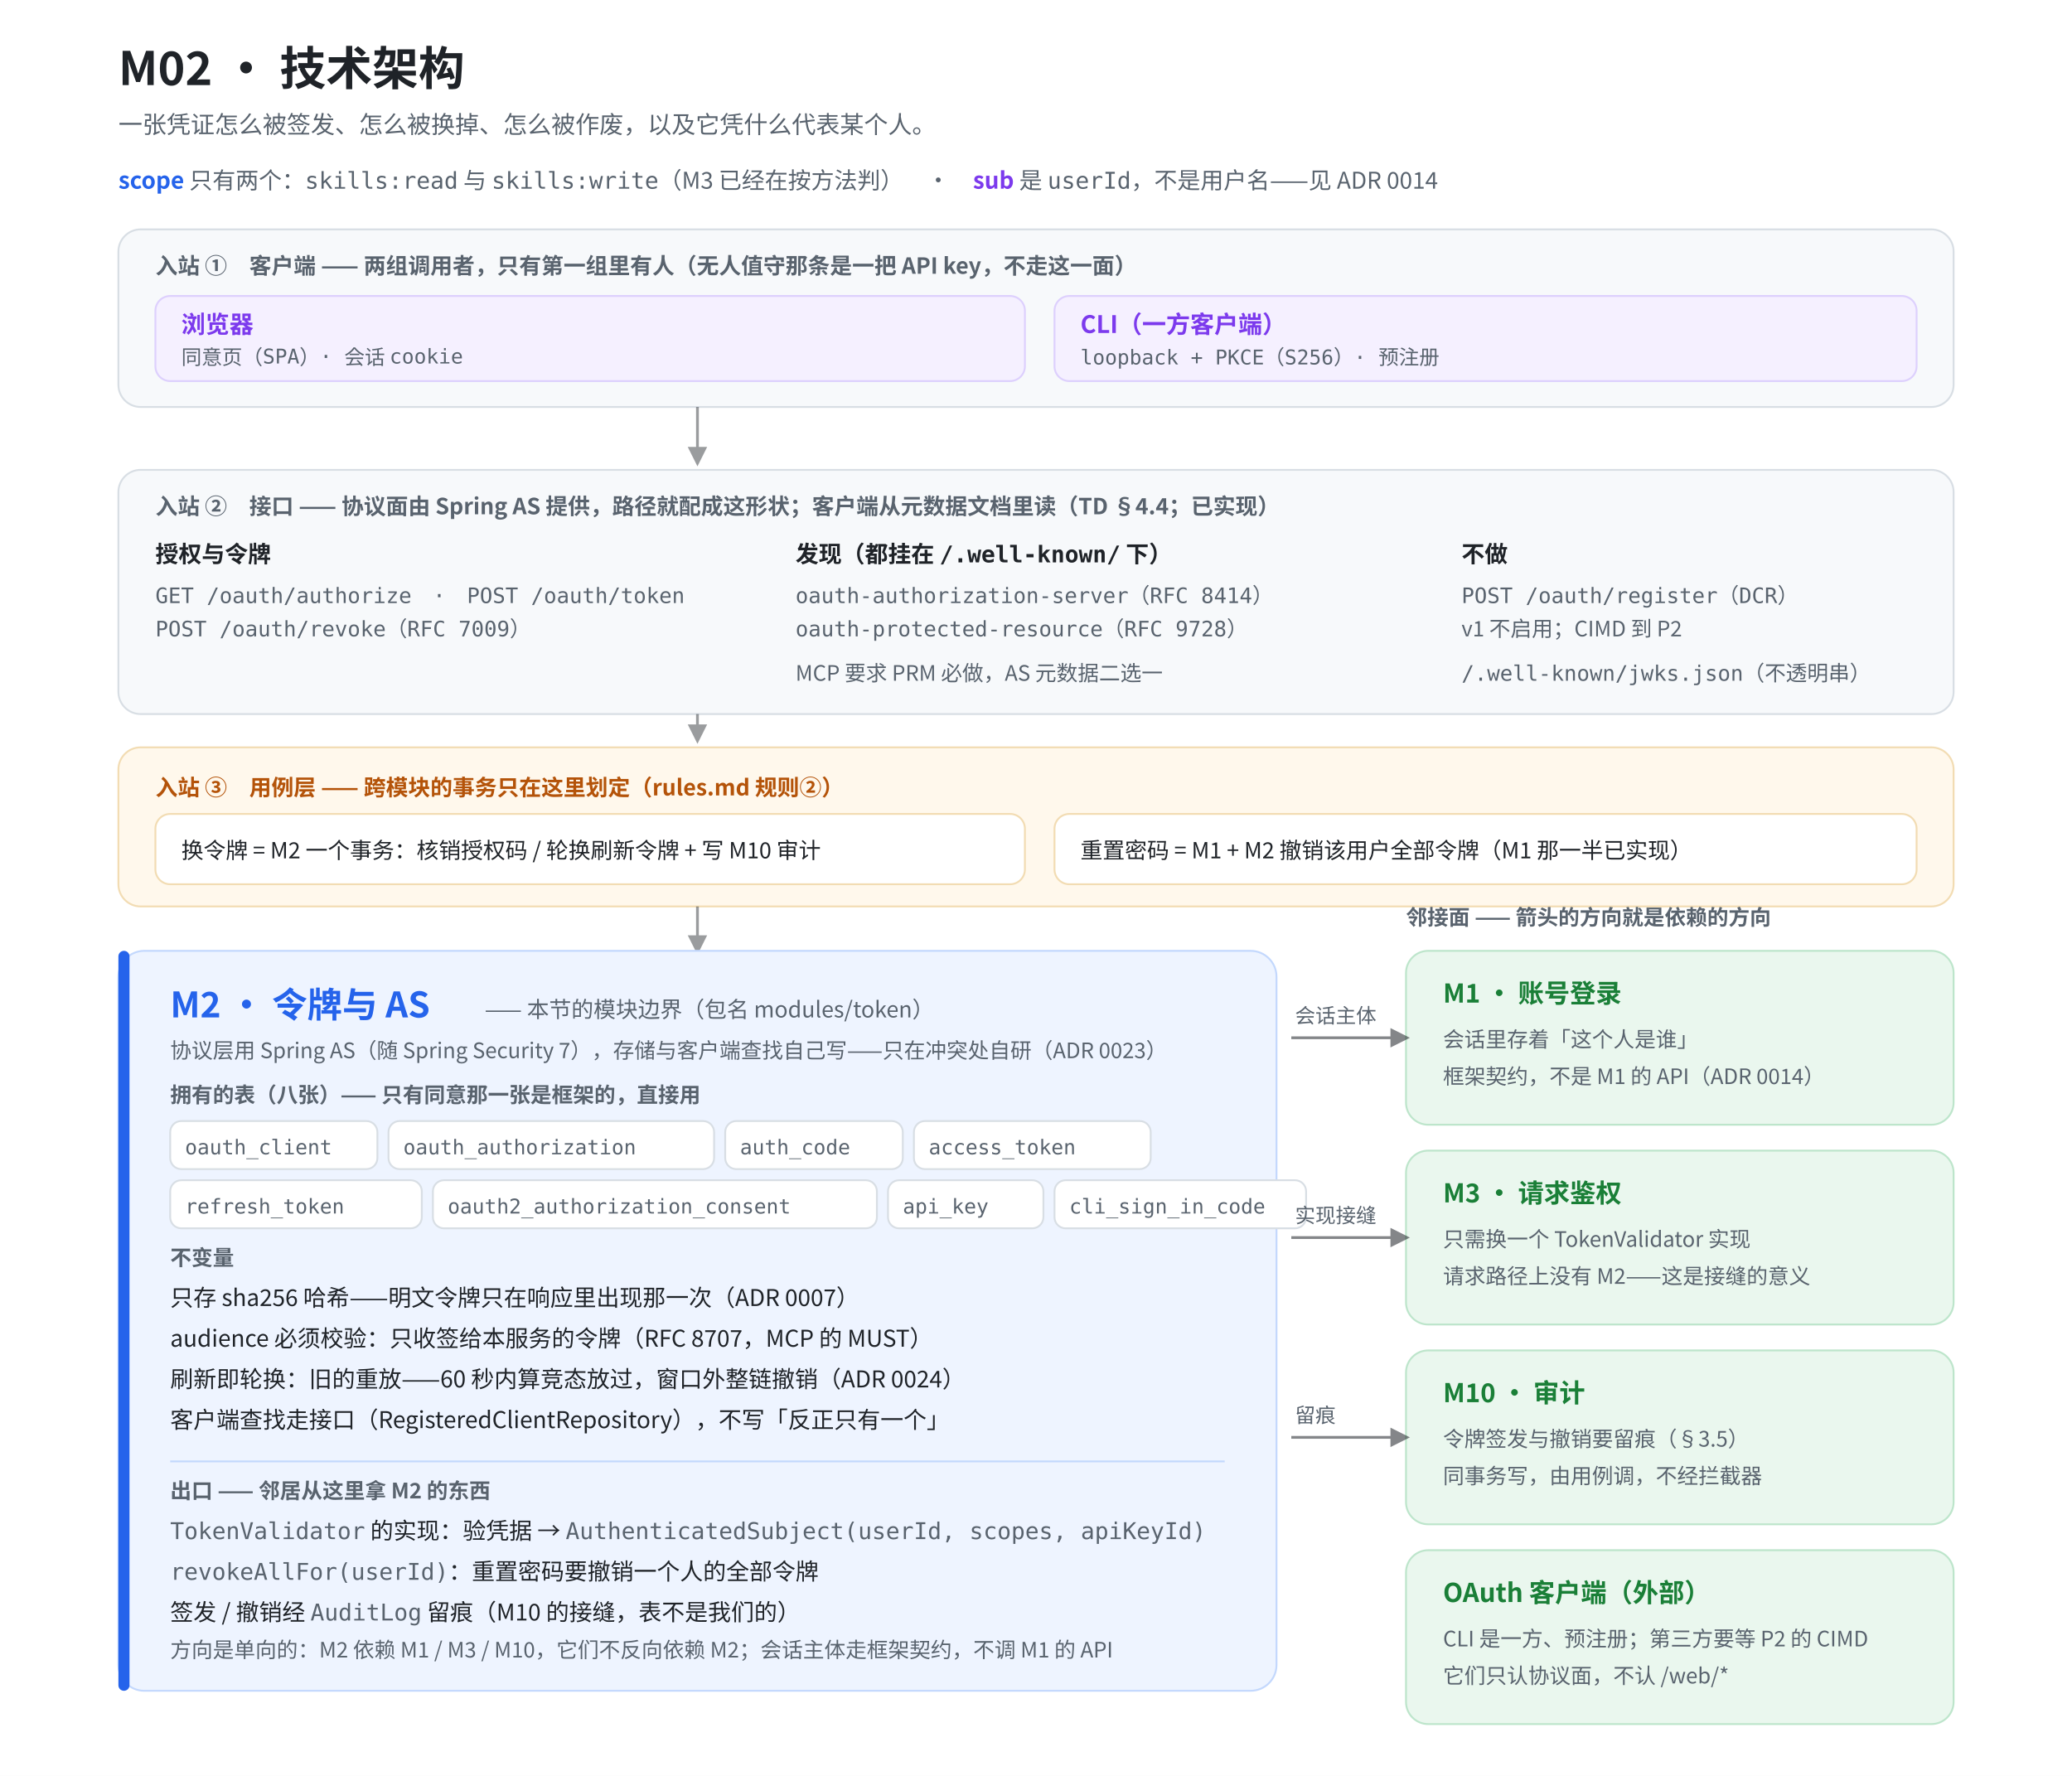
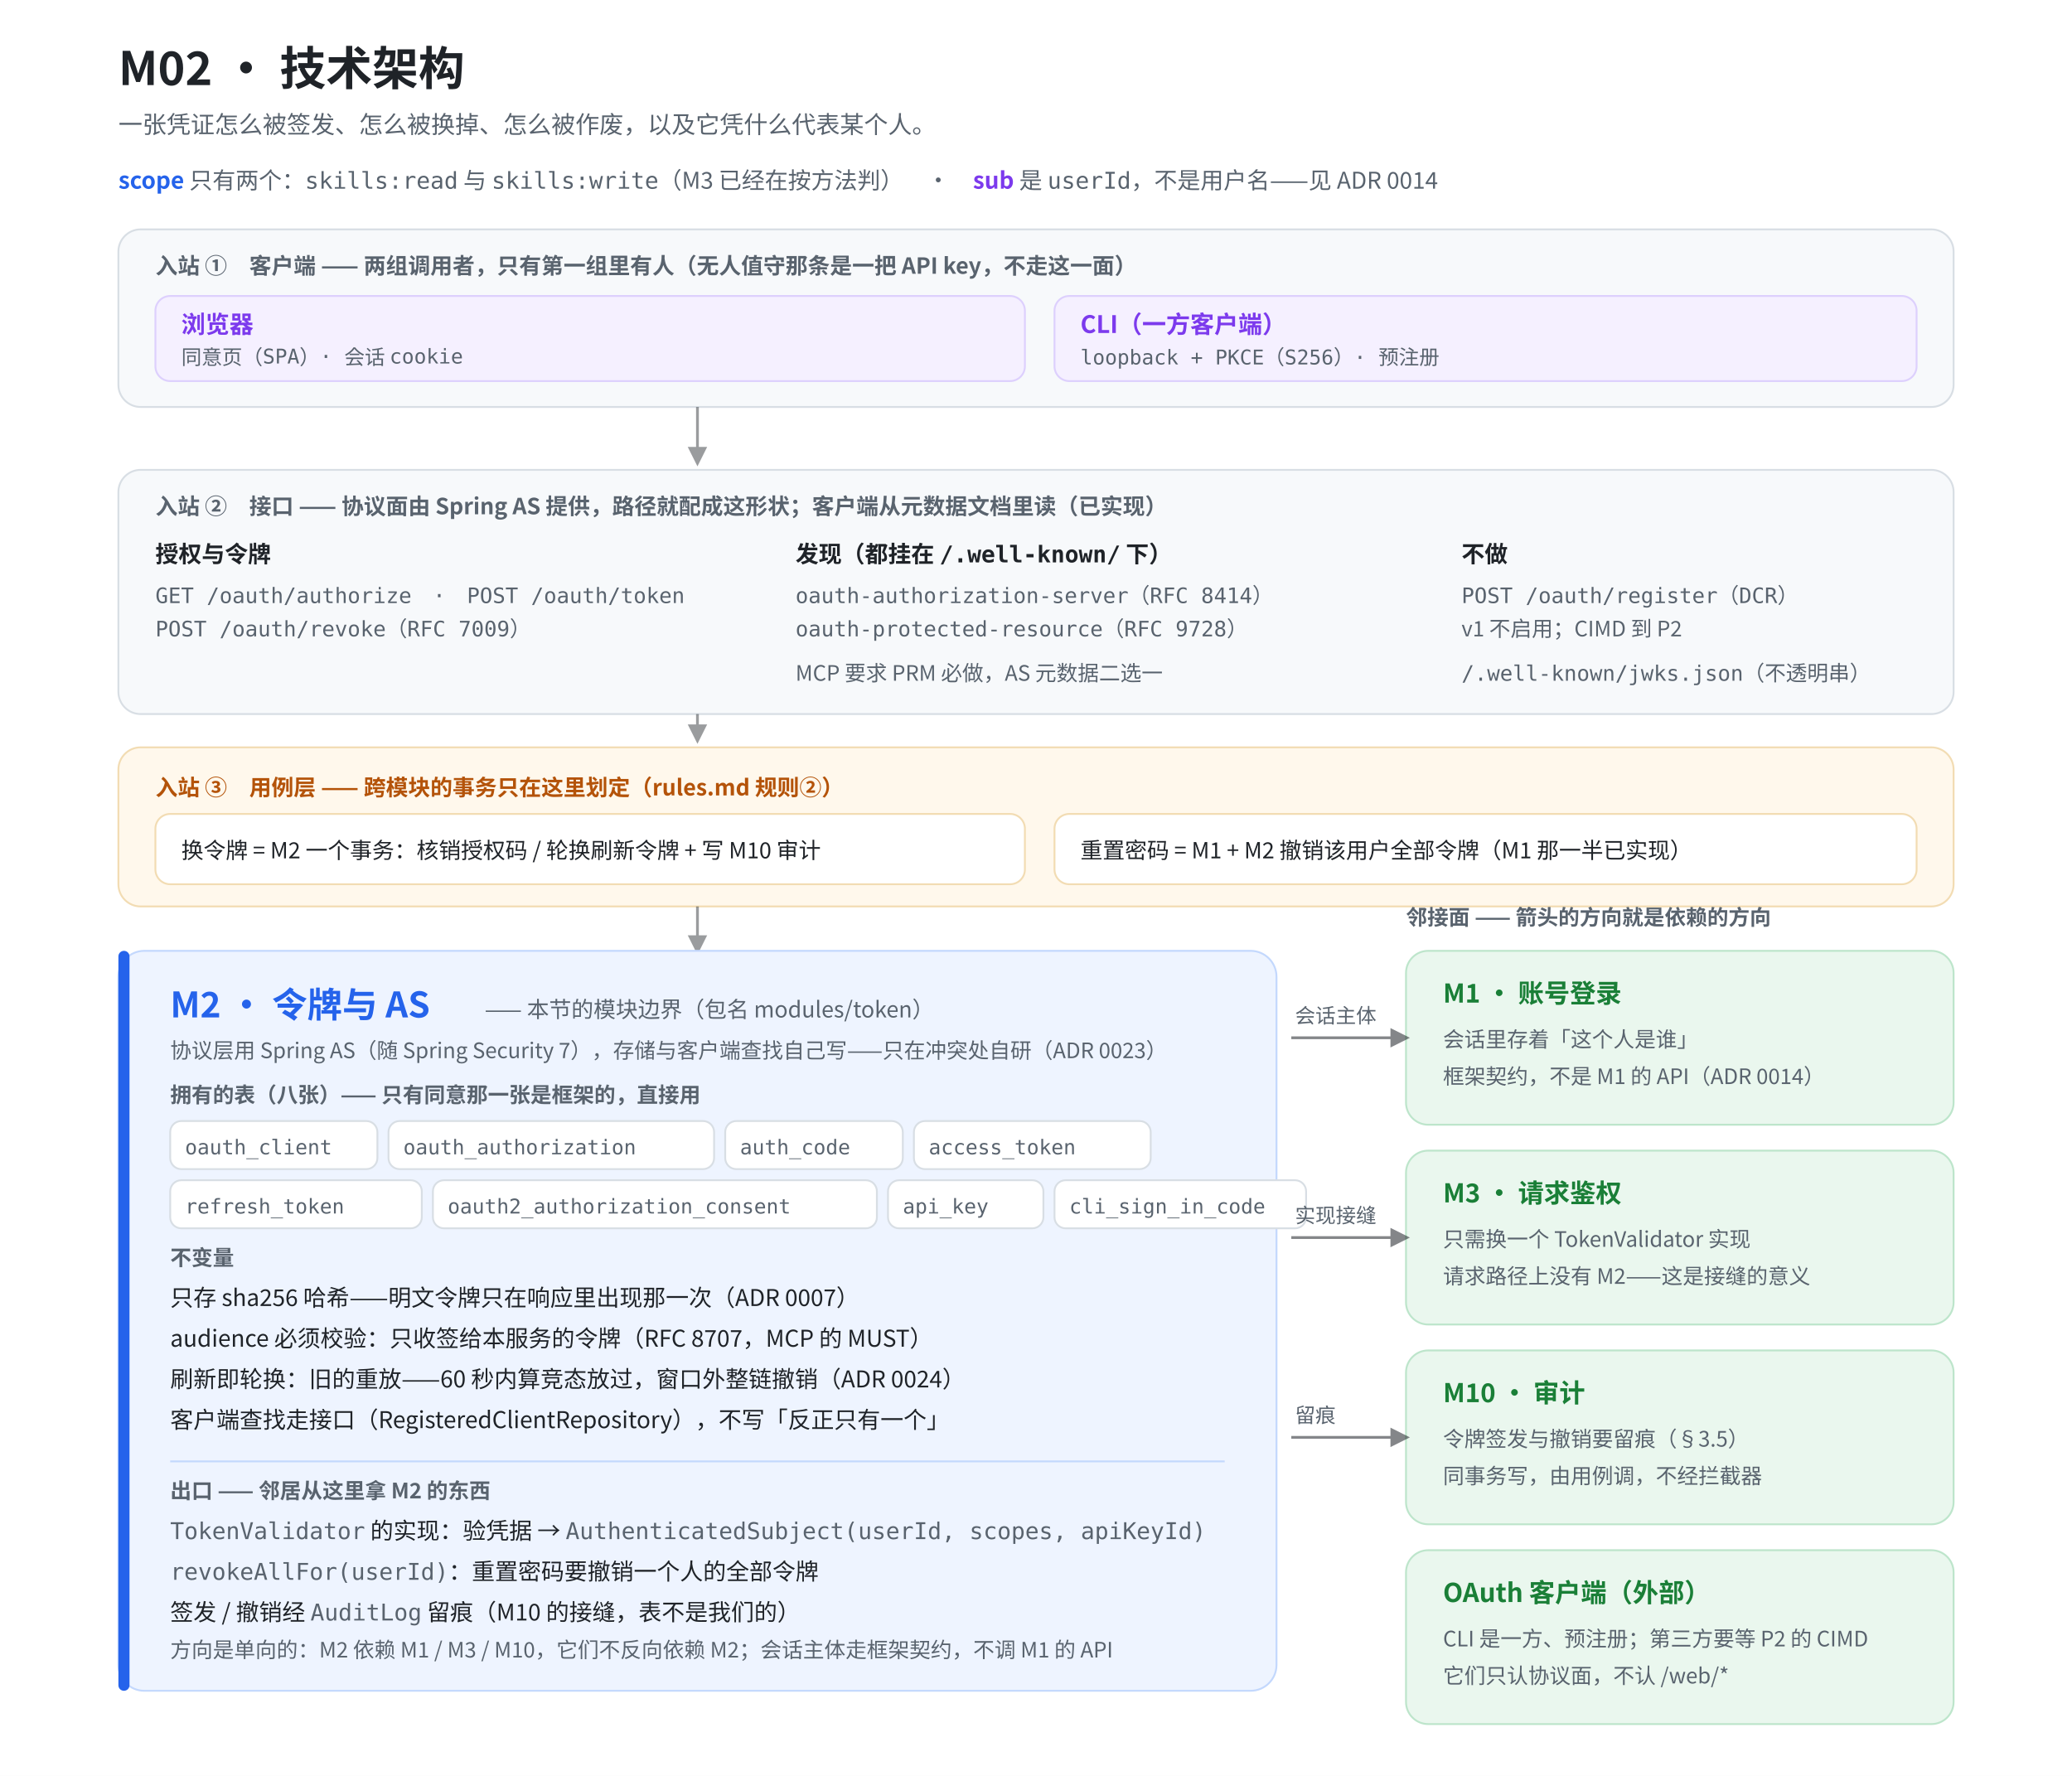
<svg xmlns="http://www.w3.org/2000/svg" width="1120" height="960" viewBox="0 0 1120 960" fill="#1f2328" color="#1f2328" font-family="-apple-system,BlinkMacSystemFont,'Segoe UI','PingFang SC','Hiragino Sans GB','Microsoft YaHei','Noto Sans CJK SC',sans-serif">
  <style>
    .mono { font-family: ui-monospace, SFMono-Regular, "SF Mono", Menlo, Consolas, monospace; }
    @media (prefers-color-scheme: dark) {
      svg { fill: #e6edf3; color: #e6edf3; }
      .bg { fill: #0d1117; }
      .pn { fill: #161b22; }
      .bd { stroke: #30363d; }
      .mu { fill: #9198a1; }
      .bt { fill: #0d1117; }
      .t1 { fill: #13233c; } .s1 { stroke: #1f3a5f; } .c1 { fill: #6ea8fe; }
      .t2 { fill: #221a3a; } .s2 { stroke: #3b2d63; } .c2 { fill: #b48cf5; }
      .t3 { fill: #33260f; } .s3 { stroke: #5c4318; } .c3 { fill: #e3a336; }
      .t4 { fill: #10291d; } .s4 { stroke: #1c4630; } .c4 { fill: #3fb950; }
    }
  </style>
  <defs>
    <marker id="m2t-arrow" viewBox="0 0 10 10" refX="8" refY="5" markerWidth="7" markerHeight="7" orient="auto-start-reverse">
      <path d="M0,0 L10,5 L0,10 Z" fill="currentColor" />
    </marker>
  </defs>
  <rect class="bg" x="0" y="0" width="1120" height="960" fill="#ffffff" />
  <text x="64" y="46" font-size="25" font-weight="650">M02 · 技术架构</text>
  <text class="mu" fill="#59636e" x="64" y="72" font-size="13">一张凭证怎么被签发、怎么被换掉、怎么被作废，以及它凭什么代表某个人。</text>
  <text class="mu" fill="#59636e" x="64" y="102" font-size="12.5">
    <tspan class="c1" fill="#2563eb" font-weight="600">scope</tspan> 只有两个：<tspan class="mono" fill="#59636e">skills:read</tspan> 与 <tspan class="mono" fill="#59636e">skills:write</tspan>（M3 已经在按方法判）　·　<tspan class="c2" fill="#7c3aed" font-weight="600">sub</tspan> 是 <tspan class="mono" fill="#59636e">userId</tspan>，不是用户名——见 ADR 0014</text>
  <rect class="pn bd" x="64" y="124" width="992" height="96" rx="12" fill="#f7f9fb" stroke="#d8dee4" />
  <text class="mu" fill="#59636e" x="84" y="148" font-size="12" font-weight="600">入站 ①　客户端 —— 两组调用者，只有第一组里有人（无人值守那条是一把 API key，不走这一面）</text>
  <rect class="t2 s2" x="84" y="160" width="470" height="46" rx="8" fill="#f5f0ff" stroke="#ddd0fd" />
  <text class="c2" fill="#7c3aed" x="98" y="180" font-size="13" font-weight="600">浏览器</text>
  <text class="mono mu" fill="#59636e" x="98" y="197" font-size="11">同意页（SPA）· 会话 cookie</text>
  <rect class="t2 s2" x="570" y="160" width="466" height="46" rx="8" fill="#f5f0ff" stroke="#ddd0fd" />
  <text class="c2" fill="#7c3aed" x="584" y="180" font-size="13" font-weight="600">CLI（一方客户端）</text>
  <text class="mono mu" fill="#59636e" x="584" y="197" font-size="11">loopback + PKCE（S256）· 预注册</text>
  <path d="M377 220 L377 250" fill="none" stroke="currentColor" stroke-width="1.5" opacity="0.45" marker-end="url(#m2t-arrow)" />
  <rect class="pn bd" x="64" y="254" width="992" height="132" rx="12" fill="#f7f9fb" stroke="#d8dee4" />
-   <text class="mu" fill="#59636e" x="84" y="278" font-size="12" font-weight="600">入站 ②　接口 —— 协议面由 Spring AS 提供，路径就配成这形状；客户端从元数据文档里读（TD §4.4；已实现）</text>
+   <text class="mu" fill="#59636e" x="84" y="278" font-size="12" font-weight="600">入站 ②　接口 —— 协议面由 Spring AS 提供，路径就配成这形状；客户端从元数据文档里读（已实现）</text>
  <text fill="#1f2328" x="84" y="304" font-size="12.5" font-weight="600">授权与令牌</text>
  <text class="mono mu" fill="#59636e" x="84" y="326" font-size="11.5">GET  /oauth/authorize　·　POST /oauth/token</text>
  <text class="mono mu" fill="#59636e" x="84" y="344" font-size="11.5">POST /oauth/revoke（RFC 7009）</text>
  <text fill="#1f2328" x="430" y="304" font-size="12.5" font-weight="600">发现（都挂在 <tspan class="mono">/.well-known/</tspan> 下）</text>
  <text class="mono mu" fill="#59636e" x="430" y="326" font-size="11.5">oauth-authorization-server（RFC 8414）</text>
  <text class="mono mu" fill="#59636e" x="430" y="344" font-size="11.5">oauth-protected-resource（RFC 9728）</text>
  <text class="mu" fill="#59636e" x="430" y="368" font-size="11.5">MCP 要求 PRM 必做，AS 元数据二选一</text>
  <text fill="#1f2328" x="790" y="304" font-size="12.5" font-weight="600">不做</text>
  <text class="mono mu" fill="#59636e" x="790" y="326" font-size="11.5">POST /oauth/register（DCR）</text>
  <text class="mu" fill="#59636e" x="790" y="344" font-size="11.5">v1 不启用；CIMD 到 P2</text>
  <text class="mono mu" fill="#59636e" x="790" y="368" font-size="11.5">/.well-known/jwks.json（不透明串）</text>
  <path d="M377 386 L377 400" fill="none" stroke="currentColor" stroke-width="1.5" opacity="0.45" marker-end="url(#m2t-arrow)" />
  <rect class="t3 s3" x="64" y="404" width="992" height="86" rx="12" fill="#fff8ec" stroke="#f2dcb3" />
  <text class="c3" fill="#b45309" x="84" y="430" font-size="12" font-weight="600">入站 ③　用例层 —— 跨模块的事务只在这里划定（rules.md 规则②）</text>
  <rect class="pn bd" x="84" y="440" width="470" height="38" rx="8" fill="#ffffff" stroke="#f2dcb3" />
  <text fill="#1f2328" x="98" y="464" font-size="12">换令牌 = M2 一个事务：核销授权码 / 轮换刷新令牌 + 写 M10 审计</text>
  <rect class="pn bd" x="570" y="440" width="466" height="38" rx="8" fill="#ffffff" stroke="#f2dcb3" />
  <text fill="#1f2328" x="584" y="464" font-size="12">重置密码 = M1 + M2 撤销该用户全部令牌（M1 那一半已实现）</text>
  <path d="M377 490 L377 514" fill="none" stroke="currentColor" stroke-width="1.5" opacity="0.45" marker-end="url(#m2t-arrow)" />
  <rect class="t1 s1" x="64" y="514" width="626" height="400" rx="14" fill="#eef4ff" stroke="#c3d8fd" />
  <rect class="c1" x="64" y="514" width="6" height="400" rx="3" fill="#2563eb" />
  <text class="c1" fill="#2563eb" x="92" y="550" font-size="19" font-weight="650">M2 · 令牌与 AS</text>
  <text class="mu" fill="#59636e" x="262" y="550" font-size="12">—— 本节的模块边界（包名 modules/token）</text>
  <text class="mu" fill="#59636e" x="92" y="572" font-size="11.5">协议层用 Spring AS（随 Spring Security 7），存储与客户端查找自己写——只在冲突处自研（ADR 0023）</text>
  <text class="mu" fill="#59636e" x="92" y="596" font-size="11.5" font-weight="600">拥有的表（八张）—— 只有同意那一张是框架的，直接用</text>
  <rect class="pn bd" x="92" y="606" width="112" height="26" rx="6" fill="#ffffff" stroke="#d8dee4" />
  <text class="mono mu" fill="#59636e" x="100" y="624" font-size="11">oauth_client</text>
  <rect class="pn bd" x="210" y="606" width="176" height="26" rx="6" fill="#ffffff" stroke="#d8dee4" />
  <text class="mono mu" fill="#59636e" x="218" y="624" font-size="11">oauth_authorization</text>
  <rect class="pn bd" x="392" y="606" width="96" height="26" rx="6" fill="#ffffff" stroke="#d8dee4" />
  <text class="mono mu" fill="#59636e" x="400" y="624" font-size="11">auth_code</text>
  <rect class="pn bd" x="494" y="606" width="128" height="26" rx="6" fill="#ffffff" stroke="#d8dee4" />
  <text class="mono mu" fill="#59636e" x="502" y="624" font-size="11">access_token</text>
  <rect class="pn bd" x="92" y="638" width="136" height="26" rx="6" fill="#ffffff" stroke="#d8dee4" />
  <text class="mono mu" fill="#59636e" x="100" y="656" font-size="11">refresh_token</text>
  <rect class="pn bd" x="234" y="638" width="240" height="26" rx="6" fill="#ffffff" stroke="#d8dee4" />
  <text class="mono mu" fill="#59636e" x="242" y="656" font-size="11">oauth2_authorization_consent</text>
  <rect class="pn bd" x="480" y="638" width="84" height="26" rx="6" fill="#ffffff" stroke="#d8dee4" />
  <text class="mono mu" fill="#59636e" x="488" y="656" font-size="11">api_key</text>
  <rect class="pn bd" x="570" y="638" width="136" height="26" rx="6" fill="#ffffff" stroke="#d8dee4" />
  <text class="mono mu" fill="#59636e" x="578" y="656" font-size="11">cli_sign_in_code</text>
  <text class="mu" fill="#59636e" x="92" y="684" font-size="11.5" font-weight="600">不变量</text>
  <text fill="#1f2328" x="92" y="706" font-size="12.5">只存 sha256 哈希——明文令牌只在响应里出现那一次（ADR 0007）</text>
  <text fill="#1f2328" x="92" y="728" font-size="12.5">audience 必须校验：只收签给本服务的令牌（RFC 8707，MCP 的 MUST）</text>
  <text fill="#1f2328" x="92" y="750" font-size="12.5">刷新即轮换：旧的重放——60 秒内算竞态放过，窗口外整链撤销（ADR 0024）</text>
  <text fill="#1f2328" x="92" y="772" font-size="12.5">客户端查找走接口（RegisteredClientRepository），不写「反正只有一个」</text>
  <line class="bd" x1="92" y1="790" x2="662" y2="790" stroke="#c3d8fd" />
  <text class="mu" fill="#59636e" x="92" y="810" font-size="11.5" font-weight="600">出口 —— 邻居从这里拿 M2 的东西</text>
  <text fill="#1f2328" x="92" y="832" font-size="12.5">
    <tspan class="mono" fill="#59636e">TokenValidator</tspan> 的实现：验凭据 → <tspan class="mono" fill="#59636e">AuthenticatedSubject(userId, scopes, apiKeyId)</tspan>
  </text>
  <text fill="#1f2328" x="92" y="854" font-size="12.5">
    <tspan class="mono" fill="#59636e">revokeAllFor(userId)</tspan>：重置密码要撤销一个人的全部令牌</text>
  <text fill="#1f2328" x="92" y="876" font-size="12.5">签发 / 撤销经 <tspan class="mono" fill="#59636e">AuditLog</tspan> 留痕（M10 的接缝，表不是我们的）</text>
  <text class="mu" fill="#59636e" x="92" y="896" font-size="11.5">方向是单向的：M2 依赖 M1 / M3 / M10，它们不反向依赖 M2；会话主体走框架契约，不调 M1 的 API</text>
  <text class="mu" fill="#59636e" x="760" y="500" font-size="11.5" font-weight="600">邻接面 —— 箭头的方向就是依赖的方向</text>
  <rect class="t4 s4" x="760" y="514" width="296" height="94" rx="12" fill="#eaf7ee" stroke="#bde5cb" />
  <text class="c4" fill="#1a7f37" x="780" y="542" font-size="14" font-weight="650">M1 · 账号登录</text>
  <text class="mu" fill="#59636e" x="780" y="566" font-size="11.5">会话里存着「这个人是谁」</text>
  <text class="mu" fill="#59636e" x="780" y="586" font-size="11.5">框架契约，不是 M1 的 API（ADR 0014）</text>
  <rect class="t4 s4" x="760" y="622" width="296" height="94" rx="12" fill="#eaf7ee" stroke="#bde5cb" />
  <text class="c4" fill="#1a7f37" x="780" y="650" font-size="14" font-weight="650">M3 · 请求鉴权</text>
  <text class="mu" fill="#59636e" x="780" y="674" font-size="11.5">只需换一个 TokenValidator 实现</text>
  <text class="mu" fill="#59636e" x="780" y="694" font-size="11.5">请求路径上没有 M2——这是接缝的意义</text>
  <rect class="t4 s4" x="760" y="730" width="296" height="94" rx="12" fill="#eaf7ee" stroke="#bde5cb" />
  <text class="c4" fill="#1a7f37" x="780" y="758" font-size="14" font-weight="650">M10 · 审计</text>
  <text class="mu" fill="#59636e" x="780" y="782" font-size="11.5">令牌签发与撤销要留痕（§3.5）</text>
  <text class="mu" fill="#59636e" x="780" y="802" font-size="11.5">同事务写，由用例调，不经拦截器</text>
  <rect class="t4 s4" x="760" y="838" width="296" height="94" rx="12" fill="#eaf7ee" stroke="#bde5cb" />
  <text class="c4" fill="#1a7f37" x="780" y="866" font-size="14" font-weight="650">OAuth 客户端（外部）</text>
  <text class="mu" fill="#59636e" x="780" y="890" font-size="11.5">CLI 是一方、预注册；第三方要等 P2 的 CIMD</text>
  <text class="mu" fill="#59636e" x="780" y="910" font-size="11.5">它们只认协议面，不认 /web/*</text>
  <path d="M698 561 L760 561" fill="none" stroke="currentColor" stroke-width="1.5" opacity="0.55" marker-end="url(#m2t-arrow)" />
  <text class="mu" fill="#59636e" x="700" y="553" font-size="11">会话主体</text>
  <path d="M698 669 L760 669" fill="none" stroke="currentColor" stroke-width="1.5" opacity="0.55" marker-end="url(#m2t-arrow)" />
  <text class="mu" fill="#59636e" x="700" y="661" font-size="11">实现接缝</text>
  <path d="M698 777 L760 777" fill="none" stroke="currentColor" stroke-width="1.5" opacity="0.55" marker-end="url(#m2t-arrow)" />
  <text class="mu" fill="#59636e" x="700" y="769" font-size="11">留痕</text>
</svg>
